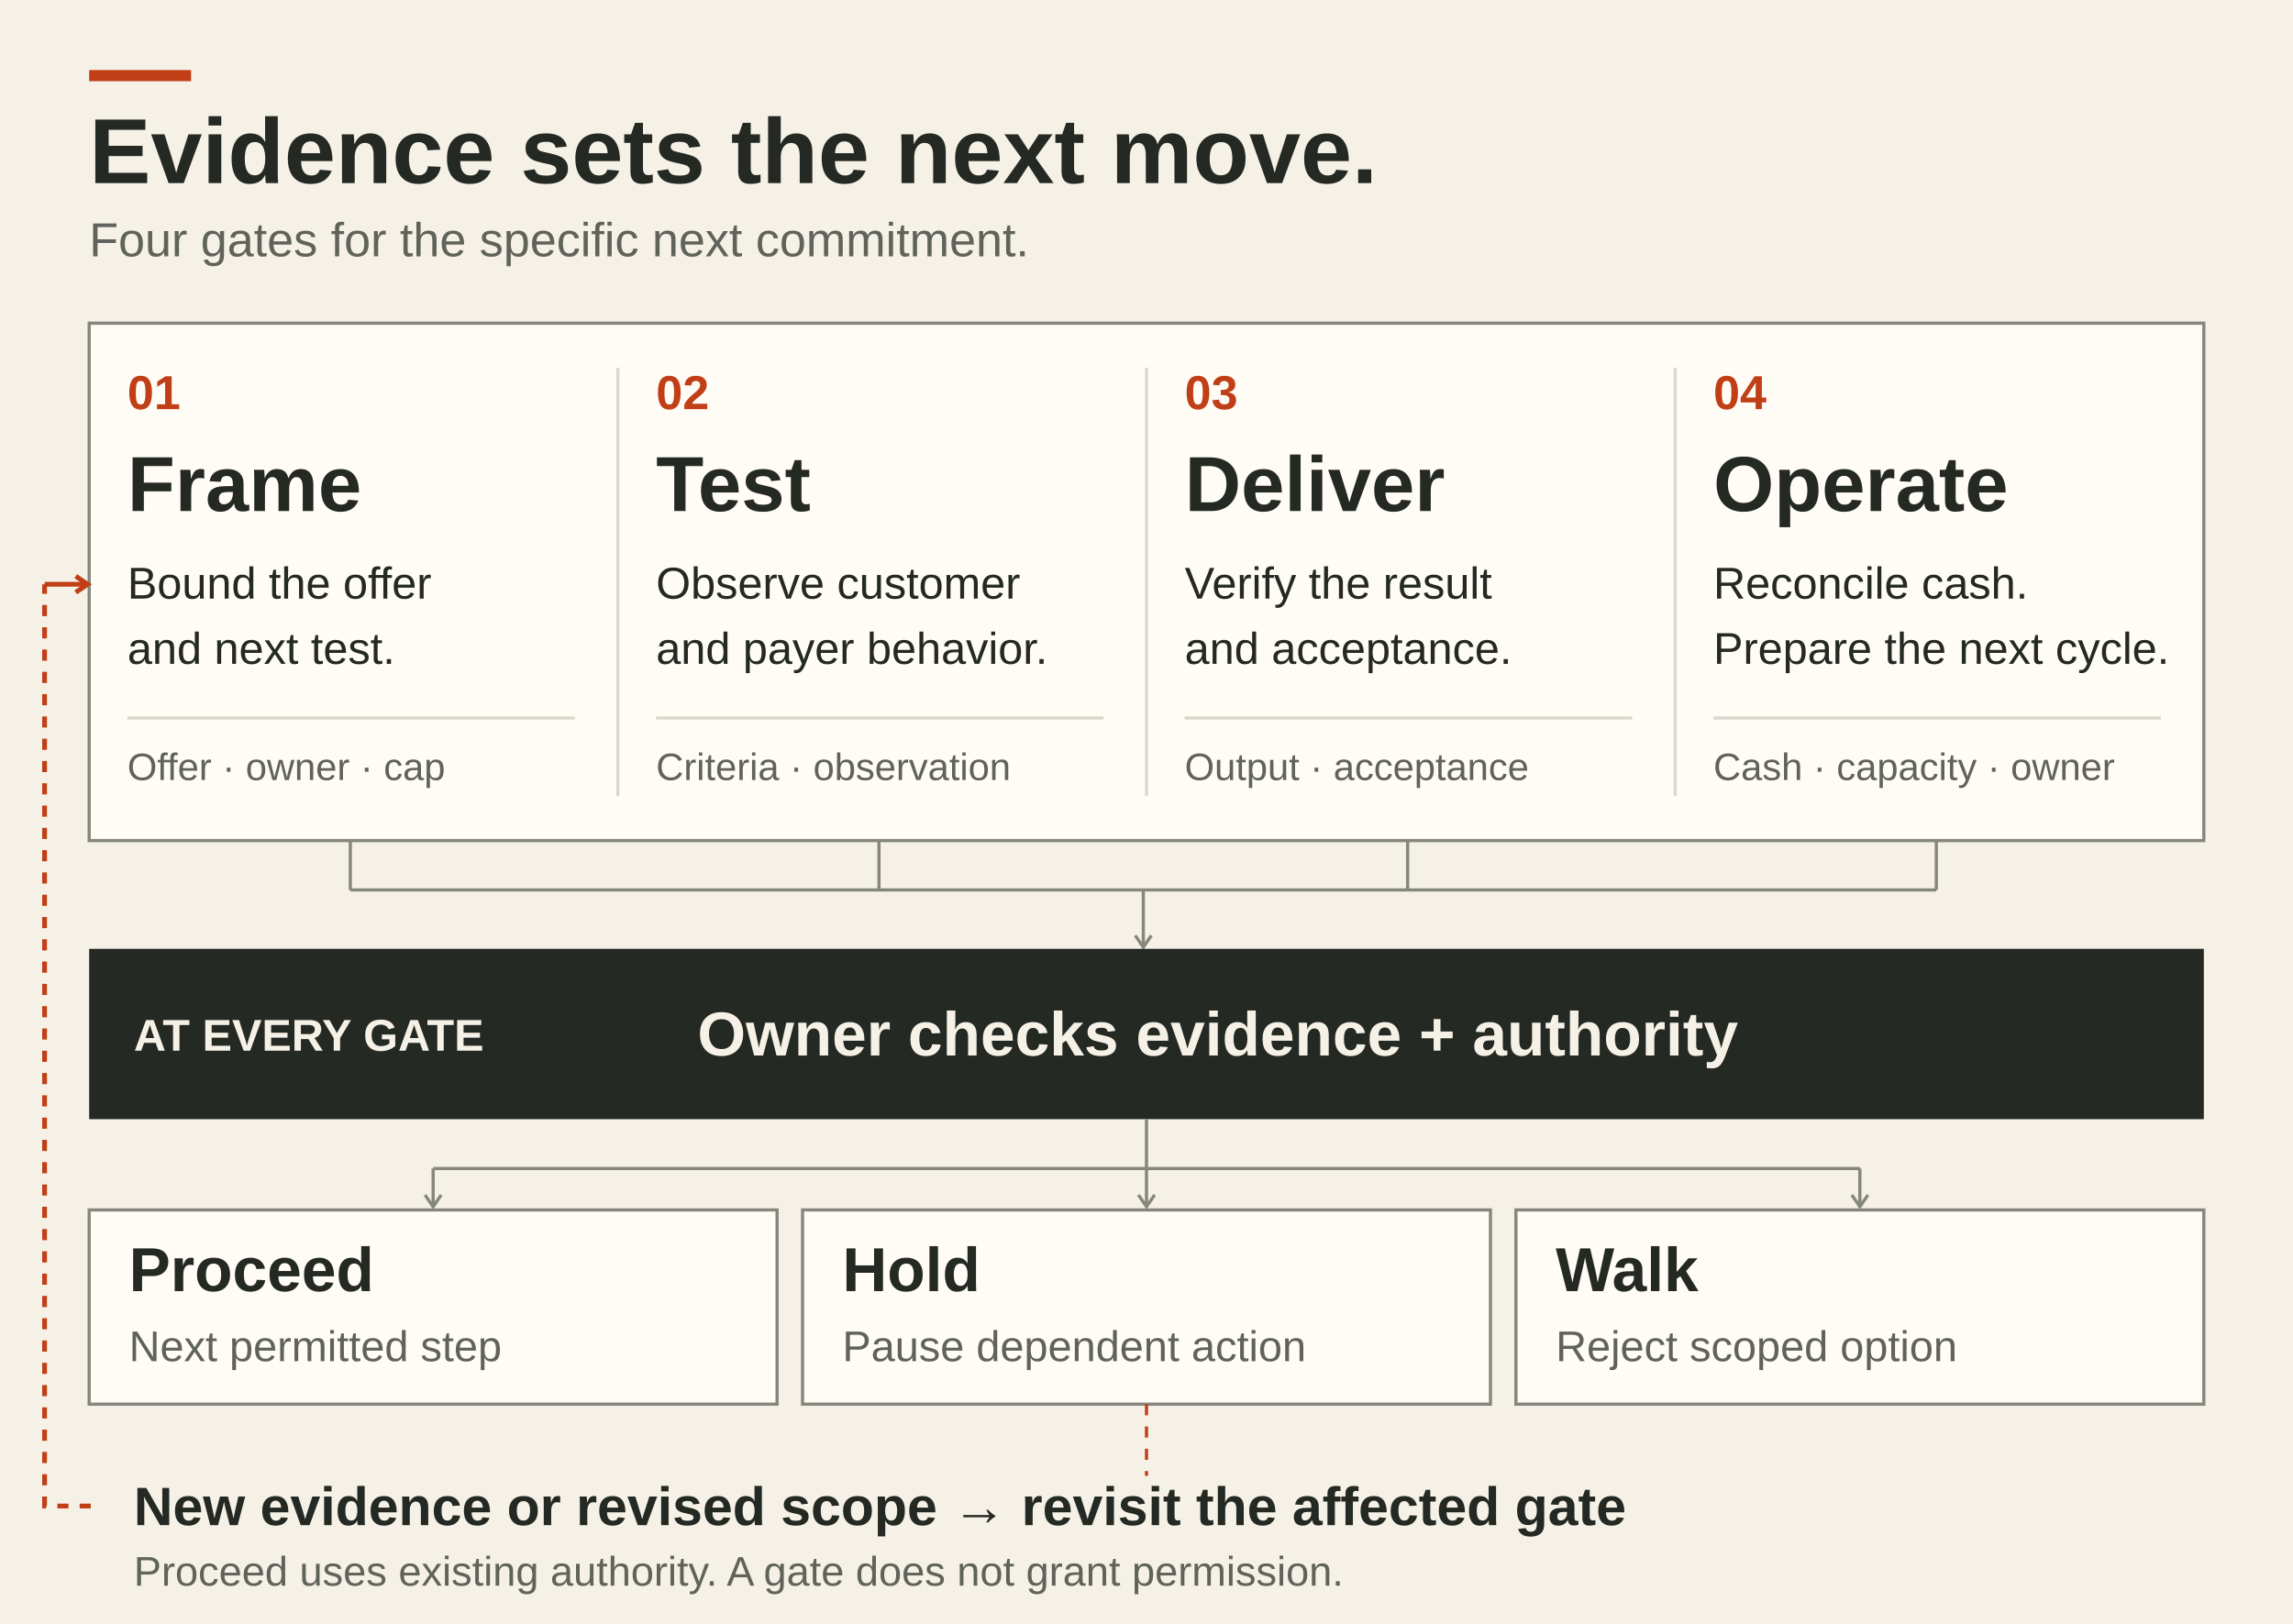
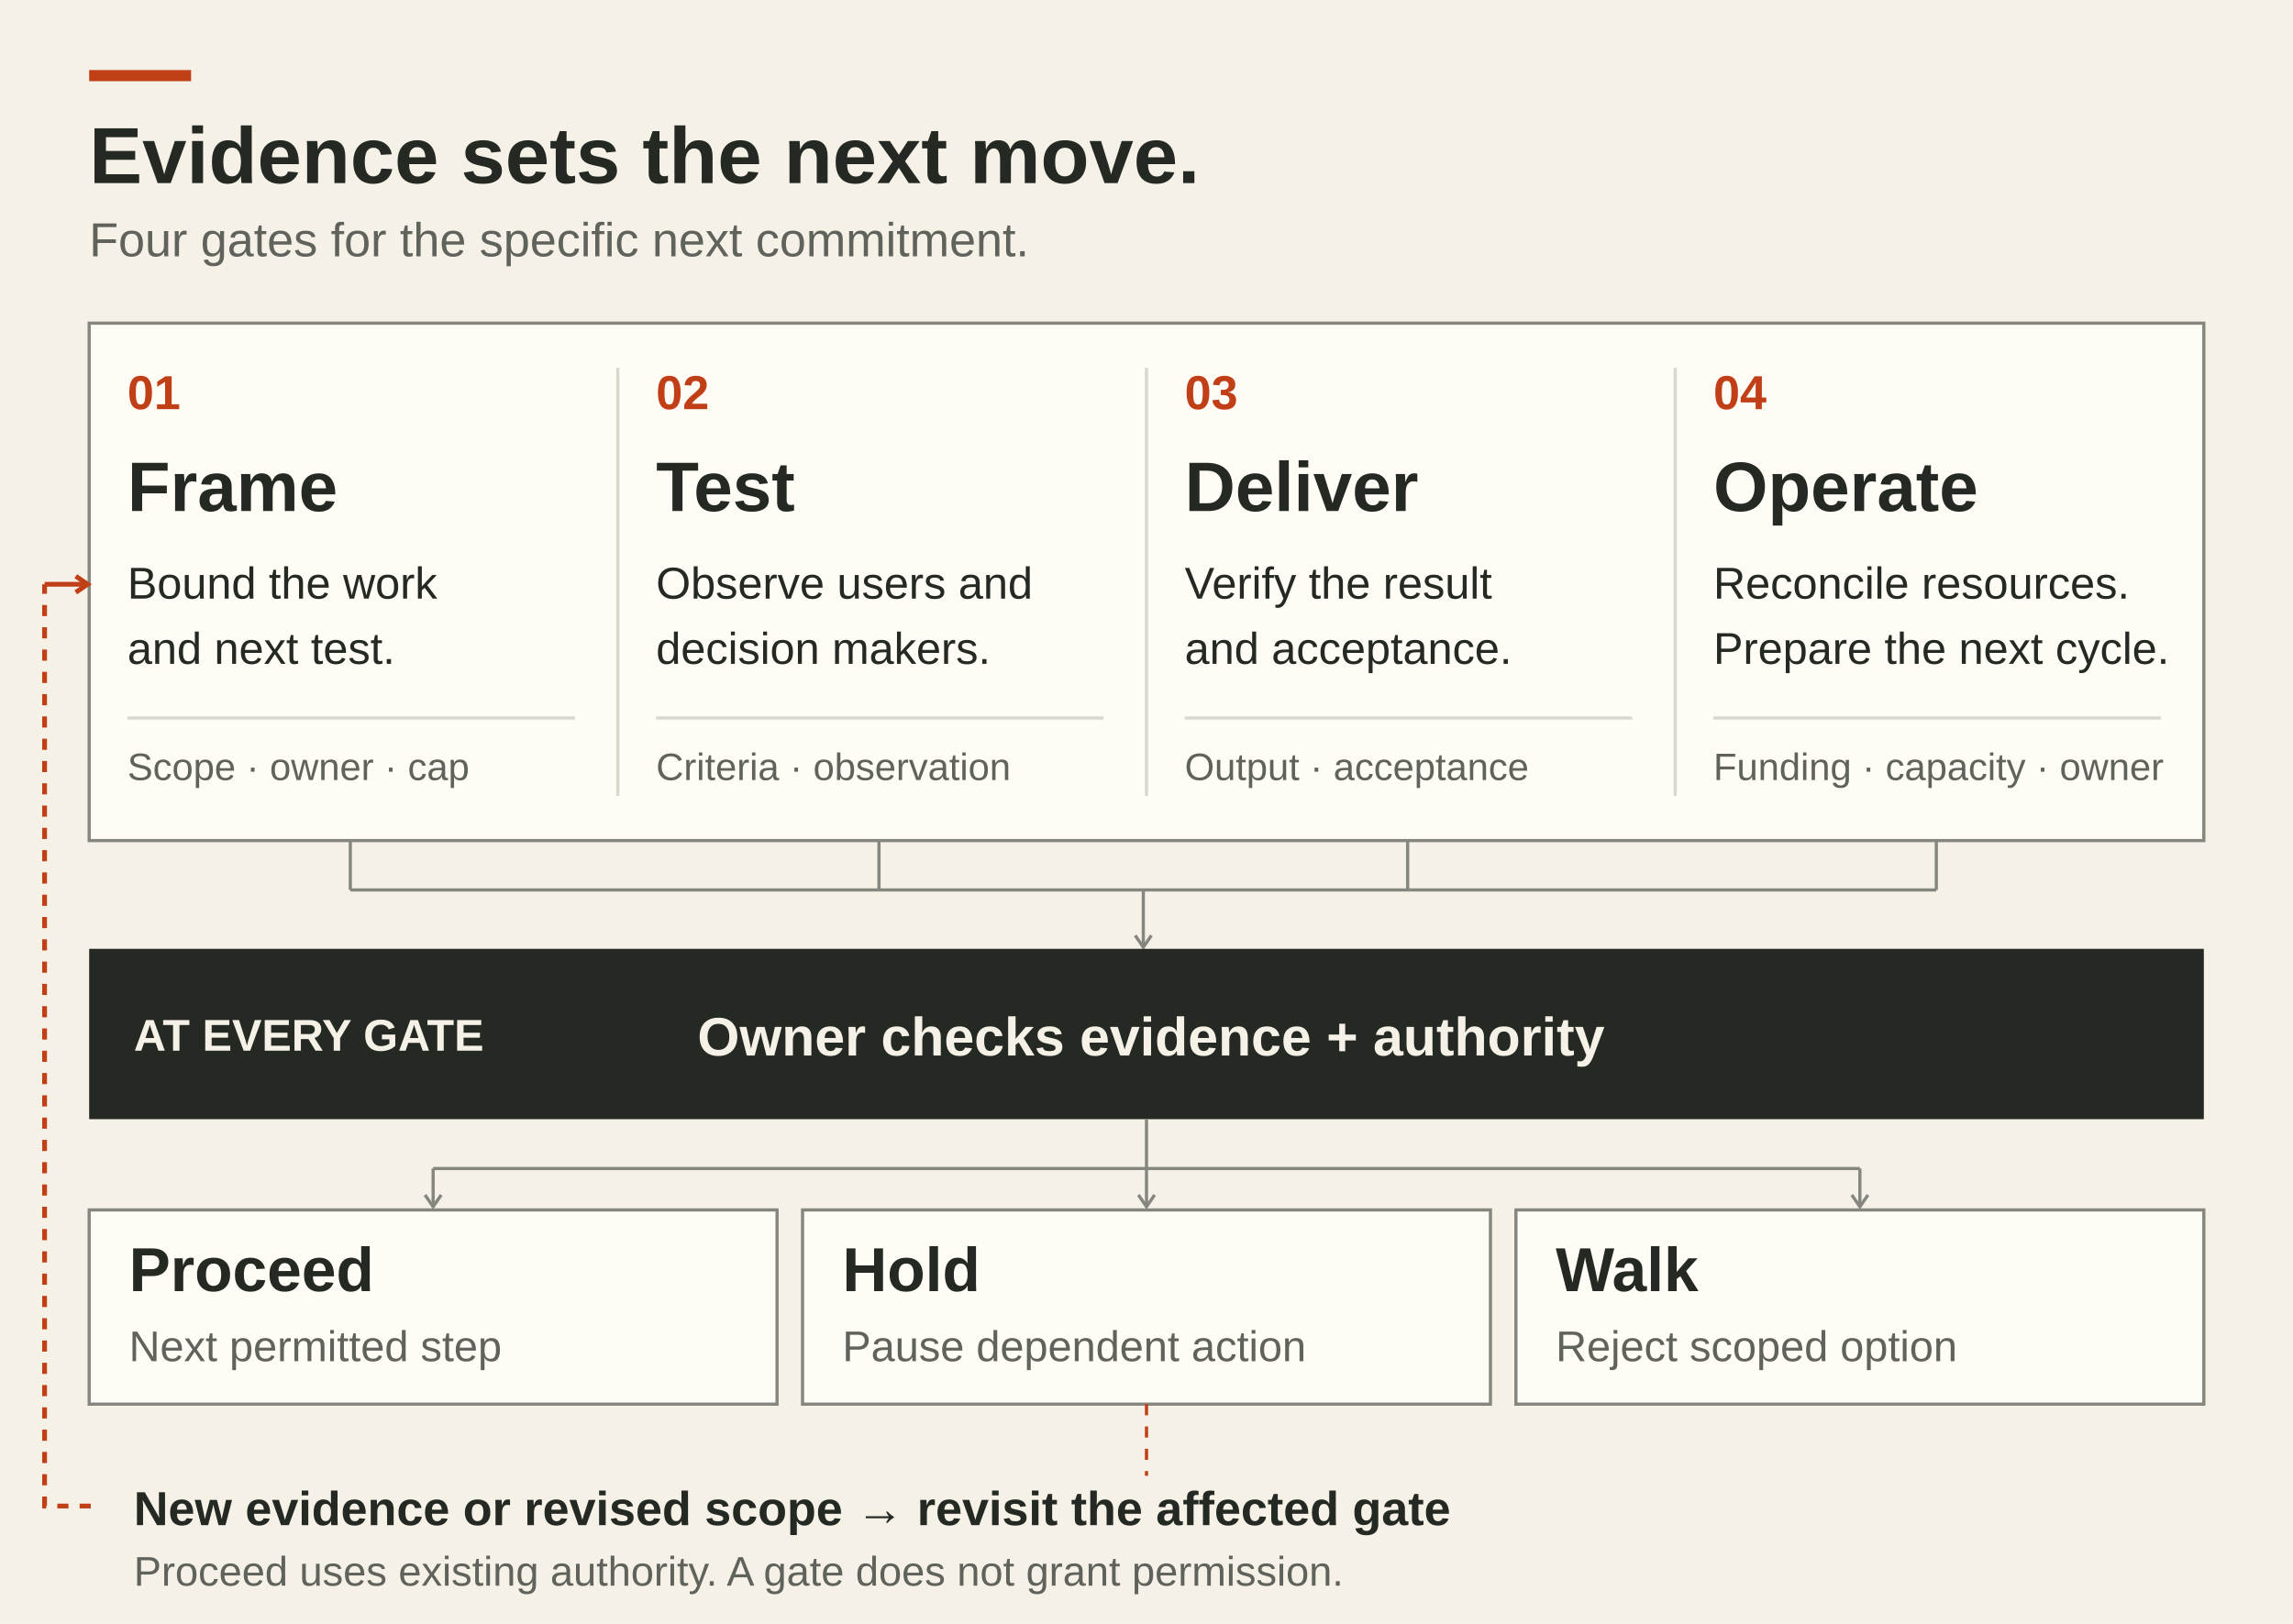
<svg xmlns="http://www.w3.org/2000/svg" width="1440" height="1020" viewBox="0 0 1440 1020" role="img" aria-labelledby="title description">
  <rect x="0" y="0" width="1440" height="1020" fill="#F6F1E7" stroke="none" stroke-width="1" />
  <rect x="56" y="44" width="64" height="7" fill="#C13F17" stroke="none" stroke-width="1" />
-   <text x="56" y="115" font-family="Segoe UI, Arial, sans-serif" font-size="58" font-weight="700" text-anchor="start" fill="#252923">Evidence sets the next move.</text>
+   <text x="56" y="115" font-family="Segoe UI, Arial, sans-serif" font-size="50" font-weight="700" text-anchor="start" fill="#252923">Evidence sets the next move.</text>
  <text x="56" y="161" font-family="Segoe UI, Arial, sans-serif" font-size="30" font-weight="400" text-anchor="start" fill="#60635B">Four gates for the specific next commitment.</text>
  <rect x="56" y="203" width="1328" height="325" fill="#FFFCF6" stroke="#85877E" stroke-width="2" />
  <text x="80" y="257" font-family="Segoe UI, Arial, sans-serif" font-size="30" font-weight="700" text-anchor="start" fill="#C13F17">01</text>
-   <text x="80" y="321" font-family="Segoe UI, Arial, sans-serif" font-size="49" font-weight="700" text-anchor="start" fill="#252923">Frame</text>
-   <text x="80" y="376" font-family="Segoe UI, Arial, sans-serif" font-size="28" font-weight="400" text-anchor="start" fill="#252923">Bound the offer</text>
+   <text x="80" y="321" font-family="Segoe UI, Arial, sans-serif" font-size="44" font-weight="700" text-anchor="start" fill="#252923">Frame</text>
+   <text x="80" y="376" font-family="Segoe UI, Arial, sans-serif" font-size="28" font-weight="400" text-anchor="start" fill="#252923">Bound the work</text>
  <text x="80" y="417" font-family="Segoe UI, Arial, sans-serif" font-size="28" font-weight="400" text-anchor="start" fill="#252923">and next test.</text>
  <path d="M80 451 L361 451" fill="none" stroke="#DAD8CD" stroke-width="2" />
-   <text x="80" y="490" font-family="Segoe UI, Arial, sans-serif" font-size="24" font-weight="400" text-anchor="start" fill="#60635B">Offer · owner · cap</text>
+   <text x="80" y="490" font-family="Segoe UI, Arial, sans-serif" font-size="24" font-weight="400" text-anchor="start" fill="#60635B">Scope · owner · cap</text>
  <path d="M220 528 L220 559" fill="none" stroke="#85877E" stroke-width="2" />
  <path d="M388 231 L388 500" fill="none" stroke="#DAD8CD" stroke-width="2" />
  <text x="412" y="257" font-family="Segoe UI, Arial, sans-serif" font-size="30" font-weight="700" text-anchor="start" fill="#C13F17">02</text>
-   <text x="412" y="321" font-family="Segoe UI, Arial, sans-serif" font-size="49" font-weight="700" text-anchor="start" fill="#252923">Test</text>
-   <text x="412" y="376" font-family="Segoe UI, Arial, sans-serif" font-size="28" font-weight="400" text-anchor="start" fill="#252923">Observe customer</text>
-   <text x="412" y="417" font-family="Segoe UI, Arial, sans-serif" font-size="28" font-weight="400" text-anchor="start" fill="#252923">and payer behavior.</text>
+   <text x="412" y="321" font-family="Segoe UI, Arial, sans-serif" font-size="44" font-weight="700" text-anchor="start" fill="#252923">Test</text>
+   <text x="412" y="376" font-family="Segoe UI, Arial, sans-serif" font-size="28" font-weight="400" text-anchor="start" fill="#252923">Observe users and</text>
+   <text x="412" y="417" font-family="Segoe UI, Arial, sans-serif" font-size="28" font-weight="400" text-anchor="start" fill="#252923">decision makers.</text>
  <path d="M412 451 L693 451" fill="none" stroke="#DAD8CD" stroke-width="2" />
  <text x="412" y="490" font-family="Segoe UI, Arial, sans-serif" font-size="24" font-weight="400" text-anchor="start" fill="#60635B">Criteria · observation</text>
  <path d="M552 528 L552 559" fill="none" stroke="#85877E" stroke-width="2" />
  <path d="M720 231 L720 500" fill="none" stroke="#DAD8CD" stroke-width="2" />
  <text x="744" y="257" font-family="Segoe UI, Arial, sans-serif" font-size="30" font-weight="700" text-anchor="start" fill="#C13F17">03</text>
-   <text x="744" y="321" font-family="Segoe UI, Arial, sans-serif" font-size="49" font-weight="700" text-anchor="start" fill="#252923">Deliver</text>
+   <text x="744" y="321" font-family="Segoe UI, Arial, sans-serif" font-size="44" font-weight="700" text-anchor="start" fill="#252923">Deliver</text>
  <text x="744" y="376" font-family="Segoe UI, Arial, sans-serif" font-size="28" font-weight="400" text-anchor="start" fill="#252923">Verify the result</text>
  <text x="744" y="417" font-family="Segoe UI, Arial, sans-serif" font-size="28" font-weight="400" text-anchor="start" fill="#252923">and acceptance.</text>
  <path d="M744 451 L1025 451" fill="none" stroke="#DAD8CD" stroke-width="2" />
  <text x="744" y="490" font-family="Segoe UI, Arial, sans-serif" font-size="24" font-weight="400" text-anchor="start" fill="#60635B">Output · acceptance</text>
  <path d="M884 528 L884 559" fill="none" stroke="#85877E" stroke-width="2" />
  <path d="M1052 231 L1052 500" fill="none" stroke="#DAD8CD" stroke-width="2" />
  <text x="1076" y="257" font-family="Segoe UI, Arial, sans-serif" font-size="30" font-weight="700" text-anchor="start" fill="#C13F17">04</text>
-   <text x="1076" y="321" font-family="Segoe UI, Arial, sans-serif" font-size="49" font-weight="700" text-anchor="start" fill="#252923">Operate</text>
-   <text x="1076" y="376" font-family="Segoe UI, Arial, sans-serif" font-size="28" font-weight="400" text-anchor="start" fill="#252923">Reconcile cash.</text>
+   <text x="1076" y="321" font-family="Segoe UI, Arial, sans-serif" font-size="44" font-weight="700" text-anchor="start" fill="#252923">Operate</text>
+   <text x="1076" y="376" font-family="Segoe UI, Arial, sans-serif" font-size="28" font-weight="400" text-anchor="start" fill="#252923">Reconcile resources.</text>
  <text x="1076" y="417" font-family="Segoe UI, Arial, sans-serif" font-size="28" font-weight="400" text-anchor="start" fill="#252923">Prepare the next cycle.</text>
  <path d="M1076 451 L1357 451" fill="none" stroke="#DAD8CD" stroke-width="2" />
-   <text x="1076" y="490" font-family="Segoe UI, Arial, sans-serif" font-size="24" font-weight="400" text-anchor="start" fill="#60635B">Cash · capacity · owner</text>
+   <text x="1076" y="490" font-family="Segoe UI, Arial, sans-serif" font-size="24" font-weight="400" text-anchor="start" fill="#60635B">Funding · capacity · owner</text>
  <path d="M1216 528 L1216 559" fill="none" stroke="#85877E" stroke-width="2" />
  <path d="M220 559 L1216 559" fill="none" stroke="#85877E" stroke-width="2" />
  <path d="M718 559 L718 595" fill="none" stroke="#85877E" stroke-width="2" />
  <path d="M712.918 587.572 L718 595 L723.082 587.572" fill="none" stroke="#85877E" stroke-width="2" />
  <rect x="56" y="596" width="1328" height="107" fill="#252923" stroke="none" stroke-width="1" />
  <text x="84" y="660" font-family="Segoe UI, Arial, sans-serif" font-size="28" font-weight="700" text-anchor="start" fill="#F6F1E7">AT EVERY GATE</text>
-   <text x="438" y="663" font-family="Segoe UI, Arial, sans-serif" font-size="39" font-weight="700" text-anchor="start" fill="#F6F1E7">Owner checks evidence + authority</text>
+   <text x="438" y="663" font-family="Segoe UI, Arial, sans-serif" font-size="34" font-weight="700" text-anchor="start" fill="#F6F1E7">Owner checks evidence + authority</text>
  <path d="M720 703 L720 734" fill="none" stroke="#85877E" stroke-width="2" />
  <path d="M272 734 L1168 734" fill="none" stroke="#85877E" stroke-width="2" />
  <path d="M272 734 L272 758" fill="none" stroke="#85877E" stroke-width="2" />
  <path d="M266.918 750.572 L272 758 L277.082 750.572" fill="none" stroke="#85877E" stroke-width="2" />
  <rect x="56" y="760" width="432" height="122" fill="#FFFCF6" stroke="#85877E" stroke-width="2" />
  <text x="81" y="811" font-family="Segoe UI, Arial, sans-serif" font-size="39" font-weight="700" text-anchor="start" fill="#252923">Proceed</text>
  <text x="81" y="855" font-family="Segoe UI, Arial, sans-serif" font-size="27" font-weight="400" text-anchor="start" fill="#60635B">Next permitted step</text>
  <path d="M720 734 L720 758" fill="none" stroke="#85877E" stroke-width="2" />
  <path d="M714.918 750.572 L720 758 L725.082 750.572" fill="none" stroke="#85877E" stroke-width="2" />
  <rect x="504" y="760" width="432" height="122" fill="#FFFCF6" stroke="#85877E" stroke-width="2" />
  <text x="529" y="811" font-family="Segoe UI, Arial, sans-serif" font-size="39" font-weight="700" text-anchor="start" fill="#252923">Hold</text>
  <text x="529" y="855" font-family="Segoe UI, Arial, sans-serif" font-size="27" font-weight="400" text-anchor="start" fill="#60635B">Pause dependent action</text>
  <path d="M1168 734 L1168 758" fill="none" stroke="#85877E" stroke-width="2" />
  <path d="M1162.918 750.572 L1168 758 L1173.082 750.572" fill="none" stroke="#85877E" stroke-width="2" />
  <rect x="952" y="760" width="432" height="122" fill="#FFFCF6" stroke="#85877E" stroke-width="2" />
  <text x="977" y="811" font-family="Segoe UI, Arial, sans-serif" font-size="39" font-weight="700" text-anchor="start" fill="#252923">Walk</text>
  <text x="977" y="855" font-family="Segoe UI, Arial, sans-serif" font-size="27" font-weight="400" text-anchor="start" fill="#60635B">Reject scoped option</text>
  <path d="M720 882 L720 927" fill="none" stroke="#C13F17" stroke-width="2" stroke-dasharray="7 7" />
-   <text x="84" y="958" font-family="Segoe UI, Arial, sans-serif" font-size="34" font-weight="700" text-anchor="start" fill="#252923">New evidence or revised scope → revisit the affected gate</text>
+   <text x="84" y="958" font-family="Segoe UI, Arial, sans-serif" font-size="30" font-weight="700" text-anchor="start" fill="#252923">New evidence or revised scope → revisit the affected gate</text>
  <path d="M57 946 L28 946 L28 367" fill="none" stroke="#C13F17" stroke-width="3" stroke-dasharray="7 7" />
  <path d="M28 367 L55 367" fill="none" stroke="#C13F17" stroke-width="3" />
  <path d="M47.572 372.082 L55 367 L47.572 361.918" fill="none" stroke="#C13F17" stroke-width="3" />
  <text x="84" y="996" font-family="Segoe UI, Arial, sans-serif" font-size="26" font-weight="400" text-anchor="start" fill="#60635B">Proceed uses existing authority. A gate does not grant permission.</text>
</svg>
